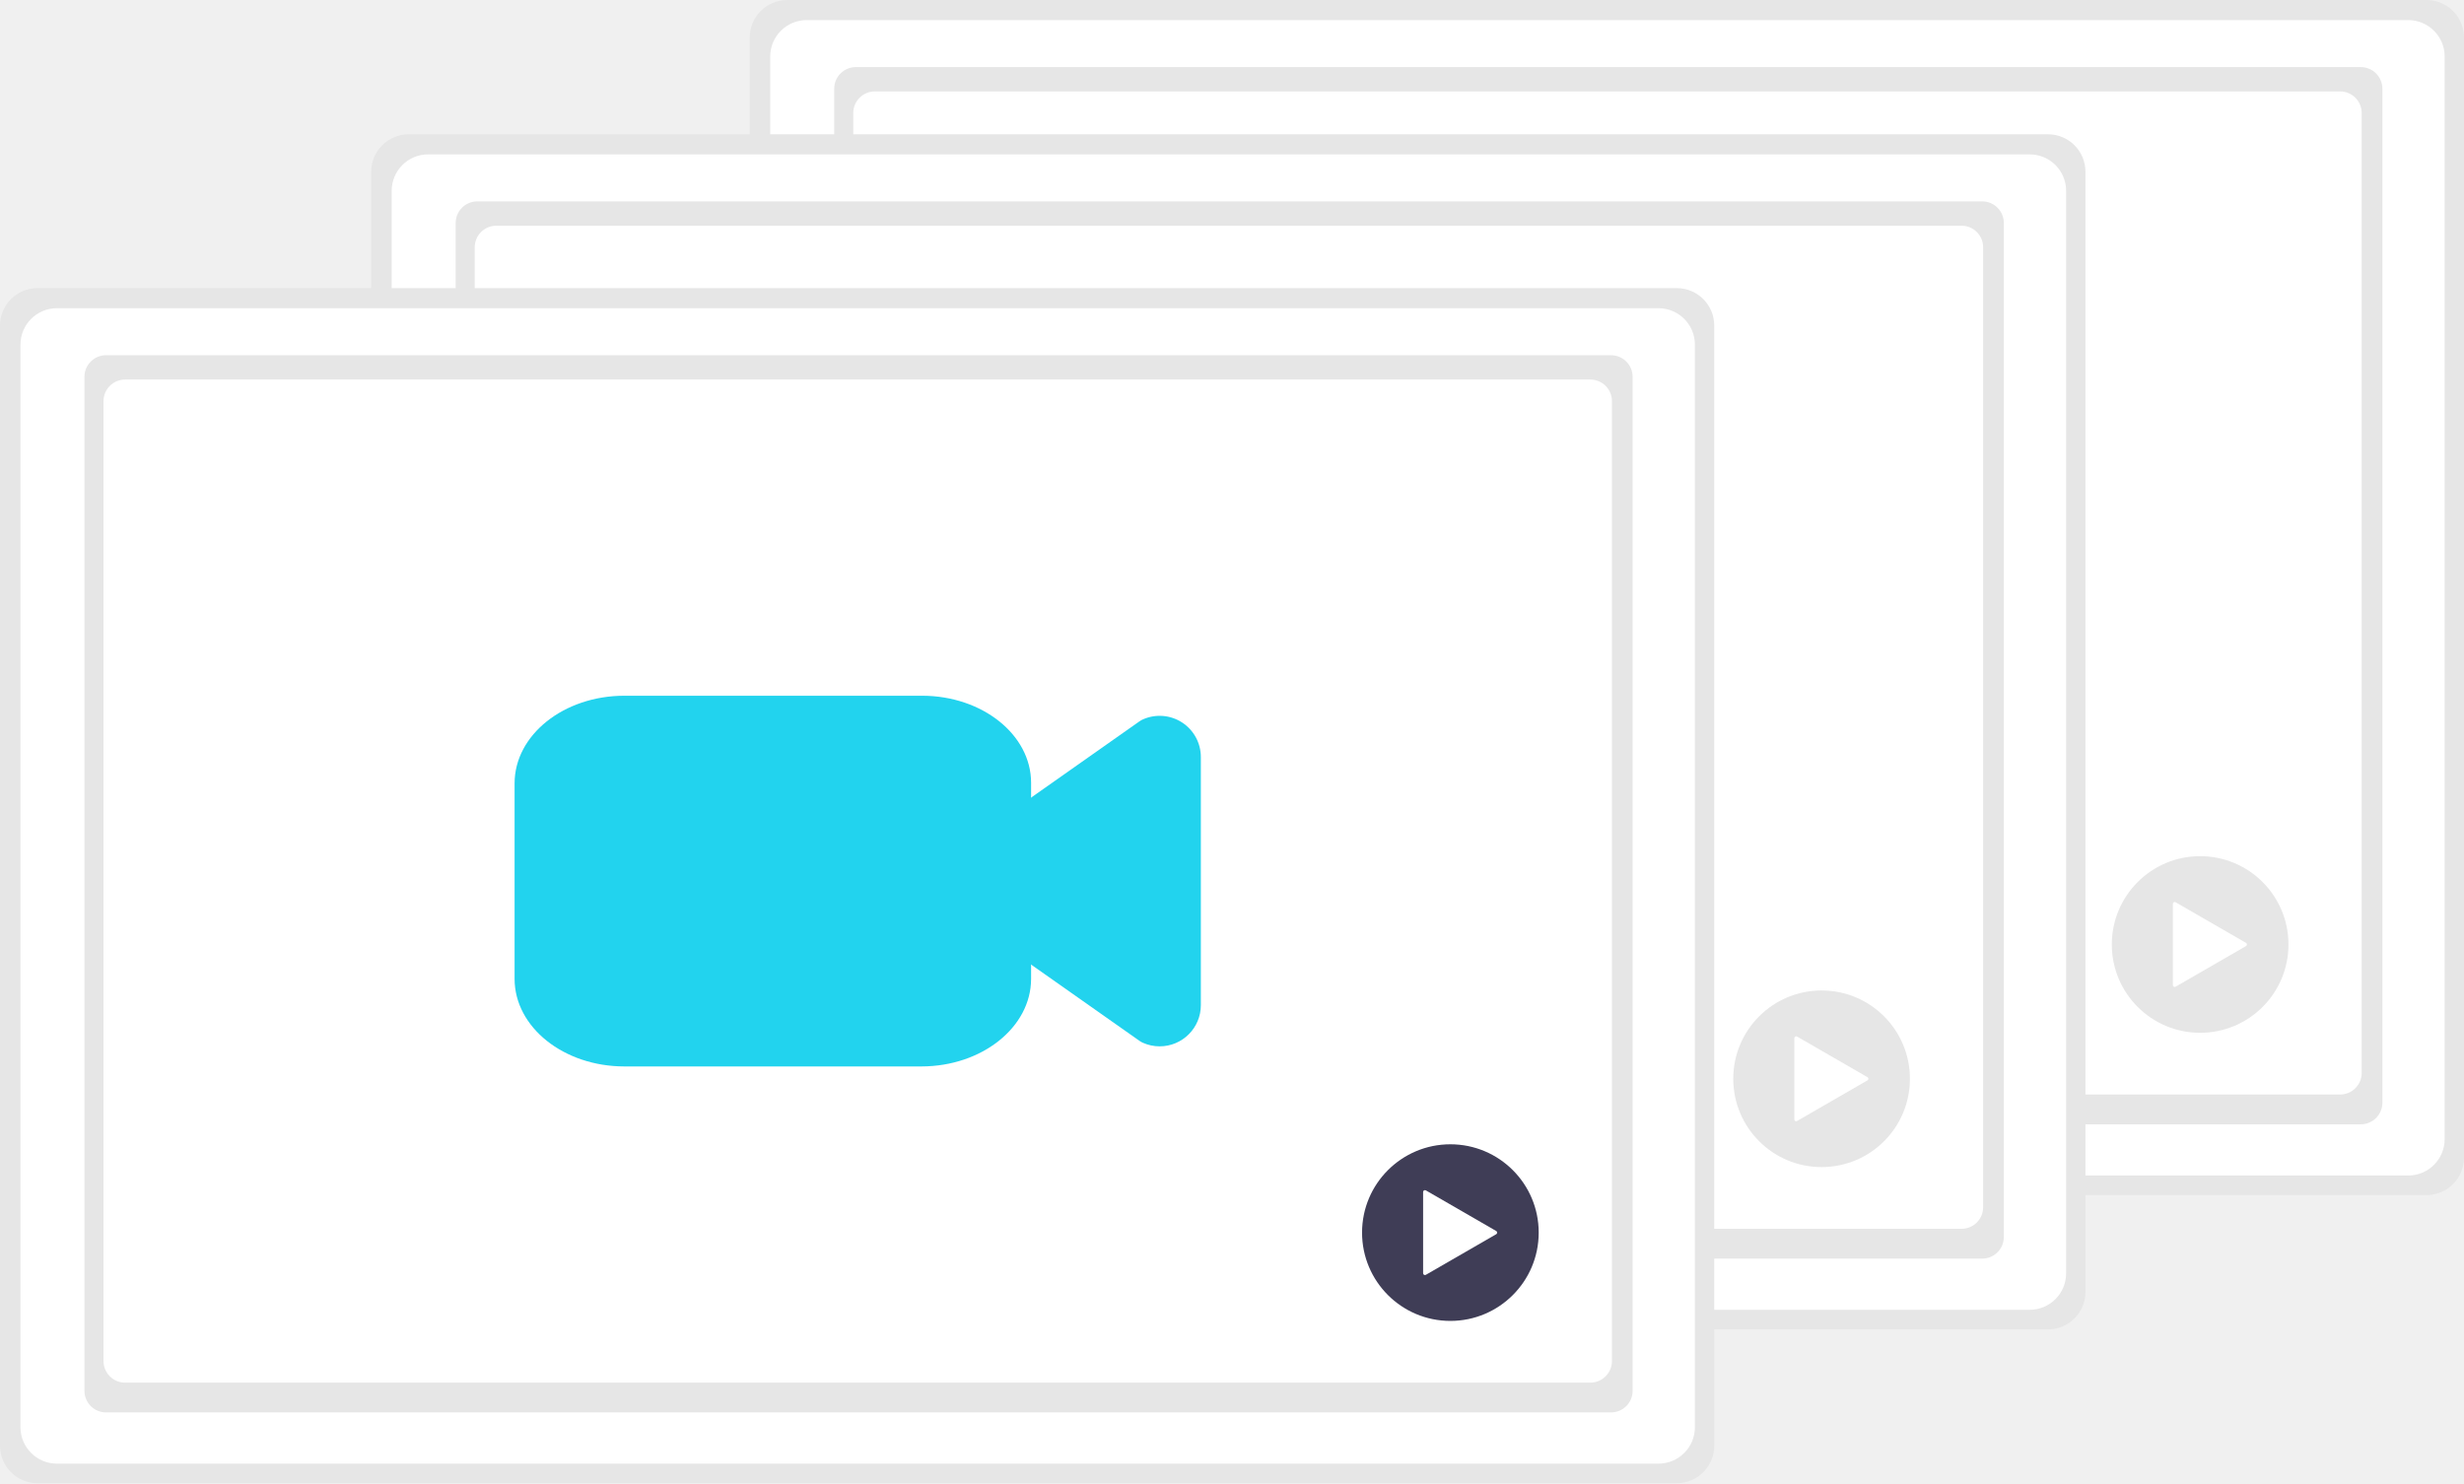
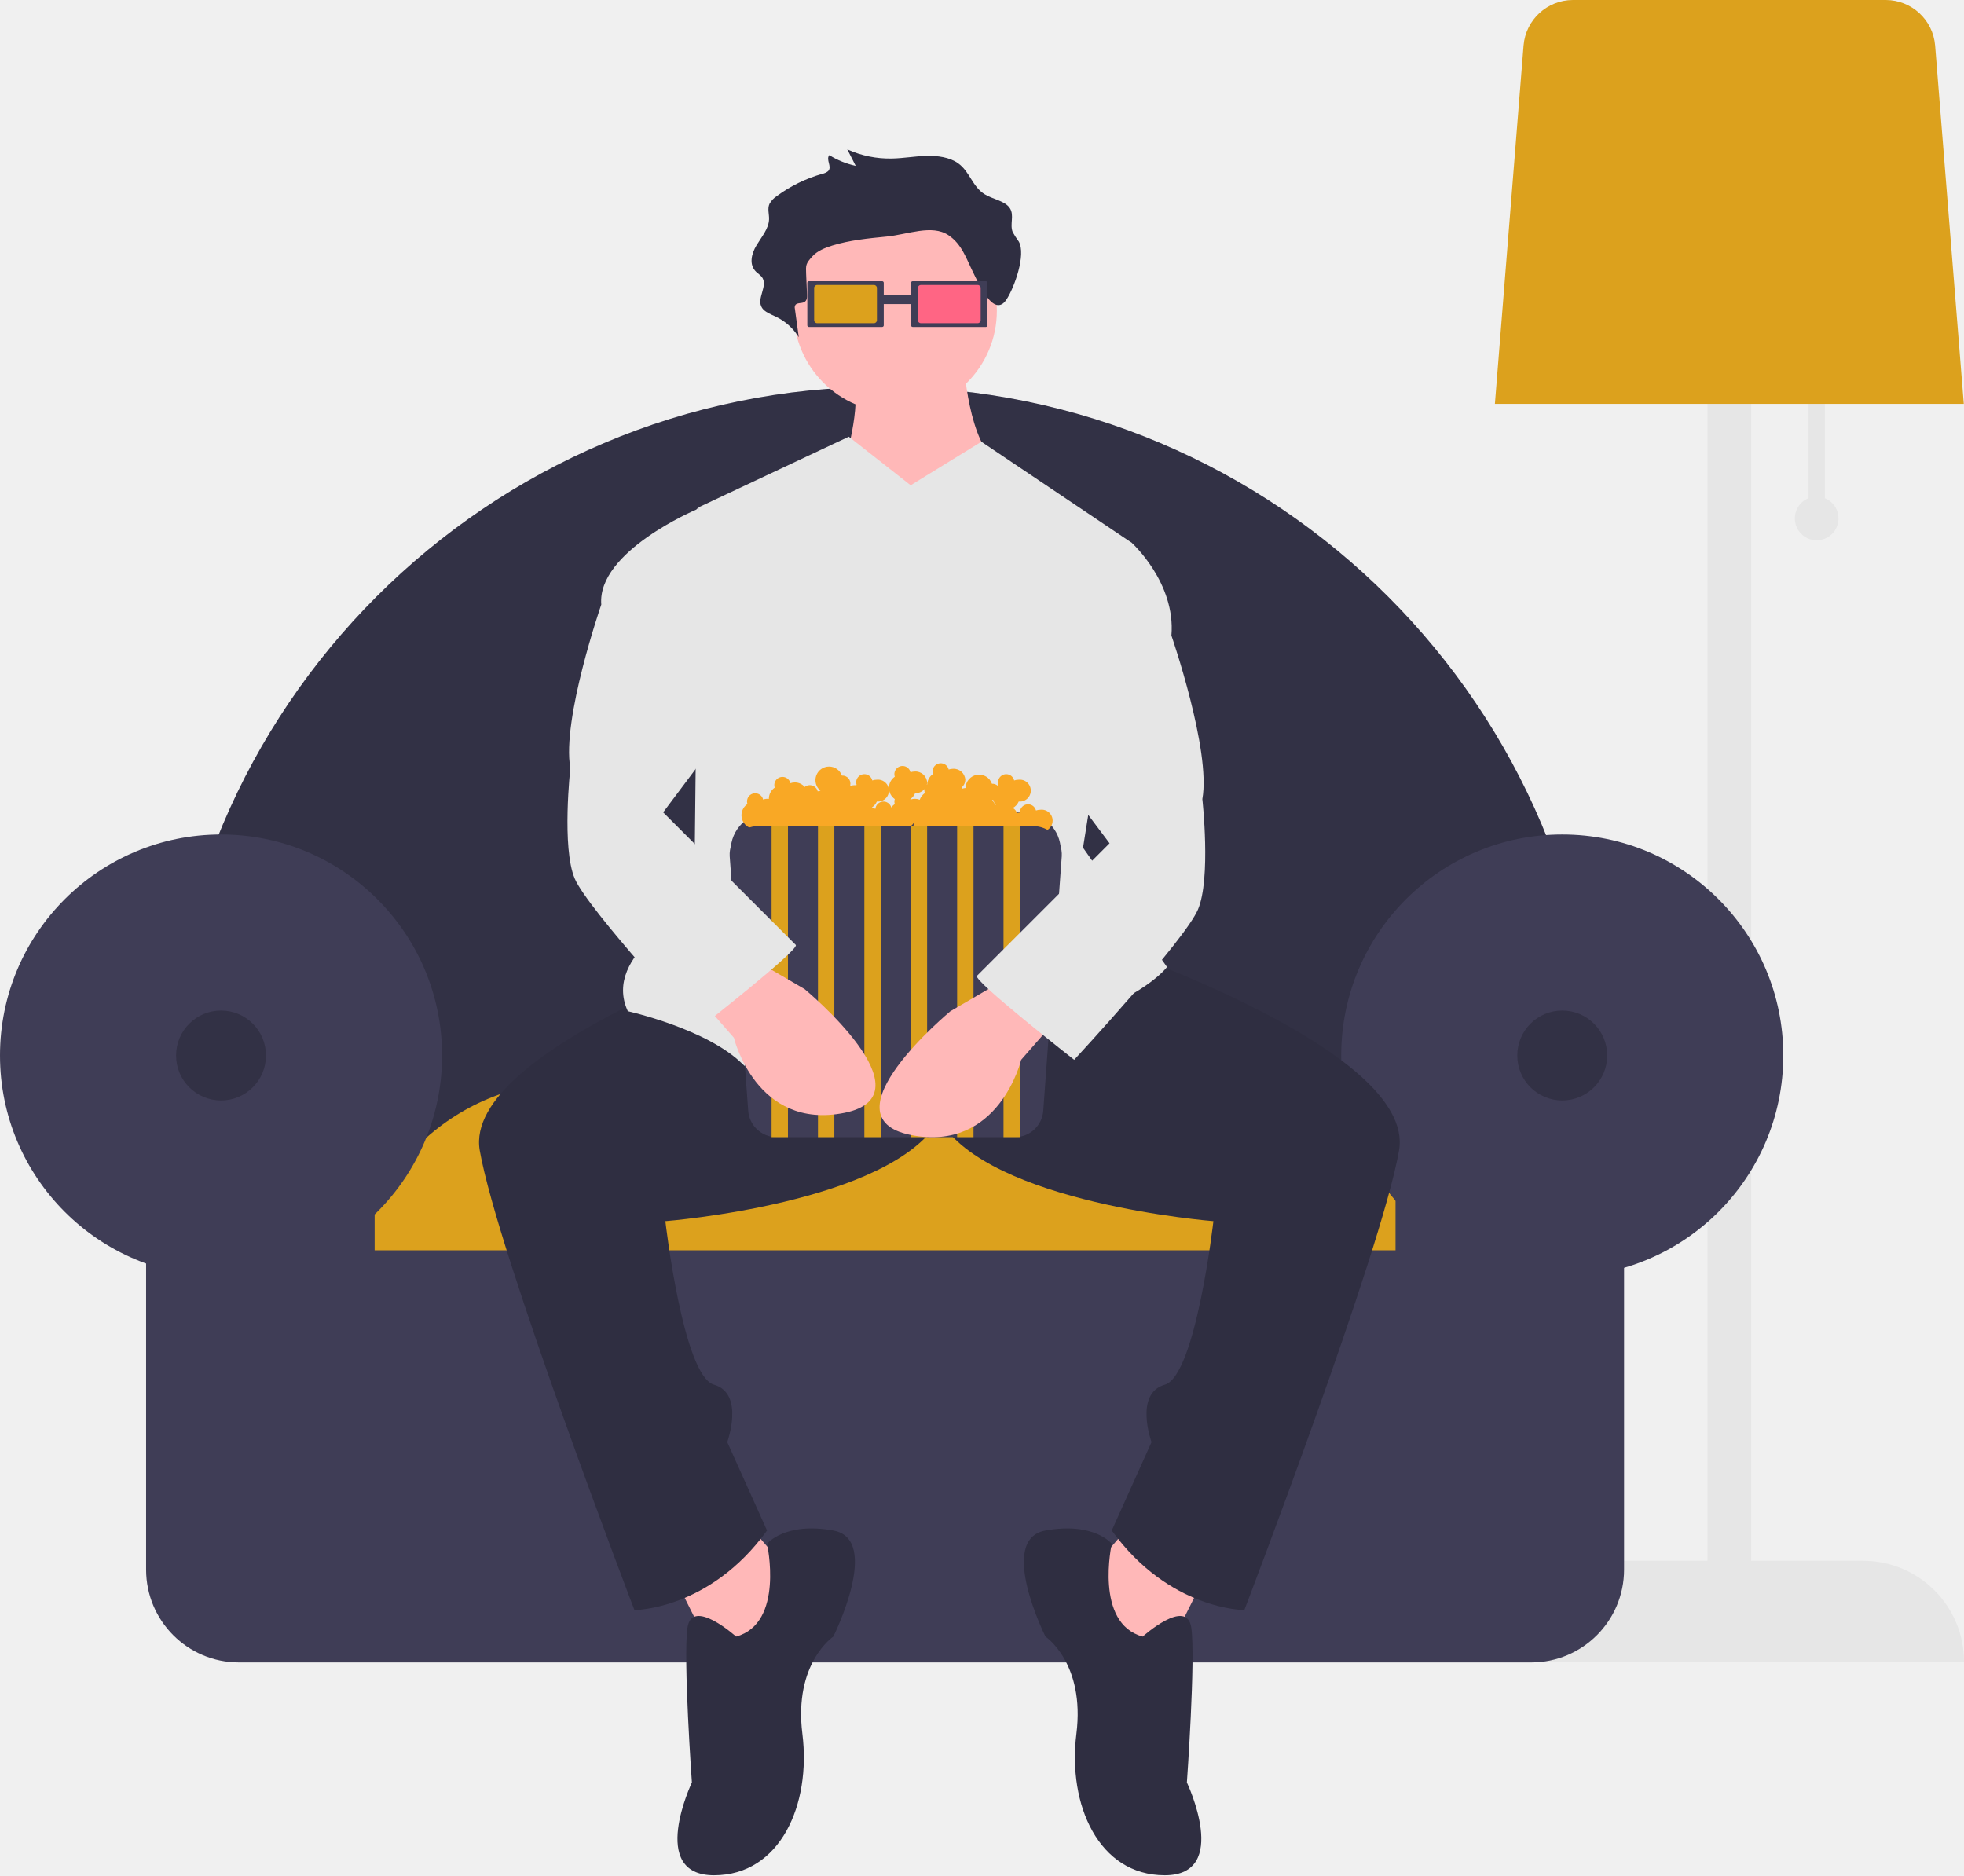
- <svg xmlns="http://www.w3.org/2000/svg" data-name="Layer 1" width="1008.92" height="607.45" viewBox="0 0 1008.92 607.45">
-   <path d="M1104.46,620.305a15.34,15.34,0,0,1-15.26,15.42H417.8a15.34,15.34,0,0,1-15.26-15.42V161.695a15.34,15.34,0,0,1,15.26-15.42H1089.2a15.34,15.34,0,0,1,15.26,15.42v0Z" transform="translate(-95.53976 -146.275)" fill="#e6e6e6" />
-   <path d="M1096.54,612.795a14.91,14.91,0,0,1-14.91,14.91H425.83a14.91,14.91,0,0,1-14.91-14.91V169.415a14.91,14.91,0,0,1,14.91-14.91h655.83a14.91,14.91,0,0,1,14.88,14.91Z" transform="translate(-95.53976 -146.275)" fill="#fff" />
-   <path id="b9c54412-061c-4155-b289-fb4c23e4a64e-65" data-name="c6fe725a-3b03-4a96-90af-cfbd2676500a" d="M350.43,27.48h616.22a8.85,8.85,0,0,1,8.85,8.85V451.61a8.85,8.85,0,0,1-8.85,8.85h-616.22a8.85,8.85,0,0,1-8.85-8.85V36.33a8.85,8.85,0,0,1,8.85-8.85Z" fill="#e6e6e6" />
-   <path d="M358.23,37.44h599.95a8.85,8.85,0,0,1,8.85,8.85V439.41a8.85,8.85,0,0,1-8.85,8.85h-599.95a8.85,8.85,0,0,1-8.85-8.85V46.29A8.85,8.85,0,0,1,358.23,37.44Z" fill="#fff" />
-   <path d="M877.376,456.808a16.869,16.869,0,0,1-6.853-1.46,8.314,8.314,0,0,1-1.429-.812l-43.602-30.692h0a16.869,16.869,0,0,1-7.159-13.791V368.197a16.869,16.869,0,0,1,7.159-13.791l43.602-30.692a8.314,8.314,0,0,1,1.429-.812A16.869,16.869,0,0,1,894.245,338.317V439.933a16.869,16.869,0,0,1-16.869,16.869Z" transform="translate(-95.53976 -146.275)" fill="#3f3d56" />
-   <path d="M779.795,465.037H658.187c-24.81-.02-44.917-16.058-44.942-35.847V349.06c.025-19.789,20.132-35.827,44.942-35.847H780.112c24.634.023,44.596,15.946,44.625,35.594v80.382C824.711,448.979,804.605,465.017,779.795,465.037Z" transform="translate(-95.53976 -146.275)" fill="#3f3d56" />
-   <circle cx="900.879" cy="386.814" r="36.167" fill="#e6e6e6" />
-   <path d="M1015.204,532.44l-28.829-16.645a.749.749,0,0,0-1.123.648v33.289a.749.749,0,0,0,1.123.648l28.829-16.645a.749.749,0,0,0,0-1.297l-28.829-16.645a.749.749,0,0,0-1.123.648v33.289a.749.749,0,0,0,1.123.648l28.829-16.645A.749.749,0,0,0,1015.204,532.44Z" transform="translate(-95.53976 -146.275)" fill="#fff" />
-   <path d="M949.46,675.305a15.34,15.34,0,0,1-15.26,15.42H262.8a15.34,15.34,0,0,1-15.26-15.42V216.695a15.34,15.34,0,0,1,15.26-15.42H934.2a15.34,15.34,0,0,1,15.26,15.42v0Z" transform="translate(-95.53976 -146.275)" fill="#e6e6e6" />
-   <path d="M941.54,667.795a14.91,14.91,0,0,1-14.91,14.91H270.83a14.91,14.91,0,0,1-14.91-14.91V224.415a14.91,14.91,0,0,1,14.91-14.91H926.66a14.91,14.91,0,0,1,14.88,14.91Z" transform="translate(-95.53976 -146.275)" fill="#fff" />
-   <path id="a7242049-80b4-49e1-bd08-67354734c824-66" data-name="c6fe725a-3b03-4a96-90af-cfbd2676500a" d="M195.43,82.48h616.22a8.85,8.85,0,0,1,8.85,8.85V506.61a8.85,8.85,0,0,1-8.85,8.85h-616.22a8.85,8.85,0,0,1-8.85-8.85V91.33a8.85,8.85,0,0,1,8.85-8.85Z" fill="#e6e6e6" />
-   <path d="M203.23,92.44h599.95a8.85,8.85,0,0,1,8.85,8.85V494.41a8.85,8.85,0,0,1-8.85,8.85h-599.95a8.85,8.85,0,0,1-8.85-8.85V101.29A8.85,8.85,0,0,1,203.23,92.44Z" fill="#fff" />
-   <path d="M722.376,511.808a16.869,16.869,0,0,1-6.853-1.46,8.314,8.314,0,0,1-1.429-.812l-43.602-30.692h0a16.869,16.869,0,0,1-7.159-13.791V423.197a16.869,16.869,0,0,1,7.159-13.791l43.602-30.692a8.314,8.314,0,0,1,1.429-.812A16.869,16.869,0,0,1,739.245,393.317V494.933a16.869,16.869,0,0,1-16.869,16.869Z" transform="translate(-95.53976 -146.275)" fill="#3f3d56" />
-   <path d="M624.795,520.037H503.187c-24.81-.02-44.917-16.058-44.942-35.847V404.06c.025-19.789,20.132-35.827,44.942-35.847H625.112c24.634.023,44.596,15.946,44.625,35.594v80.382C669.711,503.979,649.605,520.017,624.795,520.037Z" transform="translate(-95.53976 -146.275)" fill="#3f3d56" />
-   <circle cx="745.879" cy="441.814" r="36.167" fill="#e6e6e6" />
-   <path d="M860.204,587.44l-28.829-16.645a.749.749,0,0,0-1.123.648v33.289a.749.749,0,0,0,1.123.648L860.204,588.737a.749.749,0,0,0,0-1.297l-28.829-16.645a.749.749,0,0,0-1.123.648v33.289a.749.749,0,0,0,1.123.648L860.204,588.737A.749.749,0,0,0,860.204,587.44Z" transform="translate(-95.53976 -146.275)" fill="#fff" />
-   <path d="M797.46,738.305a15.34,15.34,0,0,1-15.26,15.42H110.8a15.34,15.34,0,0,1-15.26-15.42V279.695a15.34,15.34,0,0,1,15.26-15.42H782.2a15.34,15.34,0,0,1,15.26,15.42v0Z" transform="translate(-95.53976 -146.275)" fill="#e6e6e6" />
-   <path d="M789.54,730.795a14.91,14.91,0,0,1-14.91,14.91H118.83a14.91,14.91,0,0,1-14.91-14.91V287.415a14.91,14.91,0,0,1,14.91-14.91H774.66a14.91,14.91,0,0,1,14.88,14.91Z" transform="translate(-95.53976 -146.275)" fill="#fff" />
-   <path id="b7a050eb-0cb2-44a8-b642-35d340850eff-67" data-name="c6fe725a-3b03-4a96-90af-cfbd2676500a" d="M43.43,145.48h616.22a8.85,8.85,0,0,1,8.85,8.85V569.61a8.85,8.85,0,0,1-8.85,8.85h-616.22a8.85,8.85,0,0,1-8.85-8.85V154.33a8.85,8.85,0,0,1,8.85-8.85Z" fill="#e6e6e6" />
-   <path d="M51.23,155.44h599.95a8.85,8.85,0,0,1,8.85,8.85V557.41a8.85,8.85,0,0,1-8.85,8.85h-599.95a8.85,8.85,0,0,1-8.85-8.85V164.29A8.85,8.85,0,0,1,51.23,155.44Z" fill="#fff" />
-   <path d="M570.376,574.808a16.869,16.869,0,0,1-6.853-1.46,8.314,8.314,0,0,1-1.429-.812l-43.602-30.692h0a16.869,16.869,0,0,1-7.159-13.791V486.197a16.869,16.869,0,0,1,7.159-13.791l43.602-30.692a8.314,8.314,0,0,1,1.429-.812A16.869,16.869,0,0,1,587.245,456.317V557.933a16.869,16.869,0,0,1-16.869,16.869Z" transform="translate(-95.53976 -146.275)" fill="#22d3ee" />
-   <path d="M472.795,583.037H351.187c-24.81-.02-44.917-16.058-44.942-35.847V467.06c.025-19.789,20.132-35.827,44.942-35.847H473.112c24.634.023,44.596,15.946,44.625,35.594v80.382C517.711,566.979,497.605,583.017,472.795,583.037Z" transform="translate(-95.53976 -146.275)" fill="#22d3ee" />
-   <circle cx="593.879" cy="504.814" r="36.167" fill="#3f3d56" />
-   <path d="M708.204,650.44l-28.829-16.645a.749.749,0,0,0-1.123.648v33.289a.749.749,0,0,0,1.123.648L708.204,651.737a.749.749,0,0,0,0-1.297l-28.829-16.645a.749.749,0,0,0-1.123.648v33.289a.749.749,0,0,0,1.123.648L708.204,651.737A.749.749,0,0,0,708.204,650.44Z" transform="translate(-95.53976 -146.275)" fill="#fff" />
+ <svg xmlns="http://www.w3.org/2000/svg" data-name="Layer 1" width="719.769" height="687.25" viewBox="0 0 719.769 687.25">
+   <path d="M908.885,288.962V250.375h-6v38.587a8,8,0,1,0,6,0Z" transform="translate(-240.1153 -106.375)" fill="#e6e6e6" />
+   <path d="M922.885,678.375h-41v-498h-16v498H824.885a37,37,0,0,0-37,37v0h172v-0A37,37,0,0,0,922.885,678.375Z" transform="translate(-240.1153 -106.375)" fill="#e6e6e6" />
+   <path d="M787.968,254.375h171.834L949.294,123.035A18.198,18.198,0,0,0,931.248,106.375H816.521a18.198,18.198,0,0,0-18.046,16.66Z" transform="translate(-240.1153 -106.375)" fill="#dca11d" />
+   <path d="M301.213,563.911H825.692V510.364c0-144.599-117.641-262.239-262.239-262.239S301.213,365.766,301.213,510.364Z" transform="translate(-240.1153 -106.375)" fill="#3f3d56" />
+   <path d="M301.213,563.911H825.692V510.364c0-144.599-117.641-262.239-262.239-262.239S301.213,365.766,301.213,510.364Z" transform="translate(-240.1153 -106.375)" opacity="0.2" />
+   <path d="M369.188,582.446H772.82A81.097,81.097,0,0,0,691.826,502.813H450.181A81.097,81.097,0,0,0,369.188,582.446Z" transform="translate(-240.1153 -106.375)" fill="#dca11d" />
+   <circle cx="81.006" cy="386.827" r="81.006" fill="#3f3d56" />
+   <circle cx="572.533" cy="386.827" r="81.006" fill="#3f3d56" />
+   <path d="M751.551,534.392V564.597H377.413V534.392H293.662V681.614a34.011,34.011,0,0,0,34.011,34.011H801.291a34.011,34.011,0,0,0,34.011-34.011V534.392Z" transform="translate(-240.1153 -106.375)" fill="#3f3d56" />
+   <circle cx="81.006" cy="386.827" r="16.476" opacity="0.2" />
+   <circle cx="572.533" cy="386.827" r="16.476" opacity="0.2" />
+   <path d="M593.293,238.871s1.62,30.775,12.958,37.254,0,50.211,0,50.211L552.8,327.956l-3.239-51.831s6.479-21.056,3.239-30.775S593.293,238.871,593.293,238.871Z" transform="translate(-240.1153 -106.375)" fill="#ffb8b8" />
+   <polygon points="413.107 560.102 393.671 582.778 424.446 611.933 440.643 579.539 413.107 560.102" fill="#ffb8b8" />
+   <polygon points="275.431 560.102 294.868 582.778 264.093 611.933 247.896 579.539 275.431 560.102" fill="#ffb8b8" />
+   <path d="M642.695,451.864s116.62,38.873,110.141,76.127-56.69,168.451-56.69,168.451-27.535,0-48.592-29.155l14.577-32.394s-6.479-17.817,4.859-21.056,17.817-59.93,17.817-59.93-82.606-6.479-100.423-37.254l-32.394-77.746Z" transform="translate(-240.1153 -106.375)" fill="#2f2e41" />
+   <path d="M526.075,451.864S409.455,490.738,415.934,527.991s56.69,168.451,56.69,168.451,27.535,0,48.592-29.155l-14.577-32.394s6.479-17.817-4.859-21.056-17.817-59.93-17.817-59.93,82.606-6.479,100.423-37.254l32.394-77.746Z" transform="translate(-240.1153 -106.375)" fill="#2f2e41" />
+   <path d="M658.892,706.16s16.197-14.577,17.817-3.239-1.62,56.69-1.62,56.69,16.197,34.014-8.099,34.014-35.634-25.915-32.394-51.831-11.338-35.634-11.338-35.634-17.817-35.634,0-38.873,24.296,4.859,24.296,4.859S641.075,701.301,658.892,706.16Z" transform="translate(-240.1153 -106.375)" fill="#2f2e41" />
+   <path d="M509.878,706.16s-16.197-14.577-17.817-3.239,1.62,56.69,1.62,56.69S477.483,793.625,501.779,793.625s35.634-25.915,32.394-51.831,11.338-35.634,11.338-35.634,17.817-35.634,0-38.873-24.296,4.859-24.296,4.859S527.695,701.301,509.878,706.16Z" transform="translate(-240.1153 -106.375)" fill="#2f2e41" />
+   <circle cx="328.072" cy="113.87" r="37.254" fill="#ffb8b8" />
+   <path d="M573.857,284.224l-22.676-17.817-55.07,25.915-1.62,147.394s-34.014,16.197-24.296,37.254c0,0,29.155,6.479,42.113,19.437s85.845-4.859,116.62-14.577,38.873-21.056,38.873-21.056l-30.775-43.732,17.817-111.761L599.778,268.259Z" transform="translate(-240.1153 -106.375)" fill="#e6e6e6" />
+   <path d="M613.478,194.889a32.723,32.723,0,0,1-2.221-3.447c-1.155-2.813.669-6.129-1.035-8.756-1.74-2.682-6.159-3.247-9.165-5.069-4.631-2.807-5.473-8.314-9.811-11.407-3.126-2.228-7.584-2.829-11.762-2.702s-8.299.882-12.478.965a37.622,37.622,0,0,1-16.377-3.349l3.083,6.031a30.776,30.776,0,0,1-9.678-3.923c-1.364,1.691,1.131,4.259-.416,5.845a4.963,4.963,0,0,1-2.184,1.013,52.246,52.246,0,0,0-16.538,8.068,8.31,8.31,0,0,0-2.783,2.938c-.804,1.781-.091,3.748-.152,5.641-.111,3.441-2.737,6.441-4.601,9.541s-2.87,7.118-.106,9.749a25.135,25.135,0,0,1,1.932,1.703c2.77,3.267-2.133,8.052.23,11.519,1.026,1.505,3.129,2.267,4.957,3.156a19.807,19.807,0,0,1,8.474,7.553L531.426,219.531a1.72,1.72,0,0,1,.283-1.519c.688-.701,2.129-.422,3.079-.886,1.045-.511,1.124-1.683,1.082-2.665l-.32-7.571c-.144-3.405-.184-3.857,2.324-6.605,1.752-1.92,4.507-3.078,7.275-3.93,6.325-1.947,13.128-2.62,19.853-3.278,7.809-.764,16.602-4.553,22.667-.53,4.964,3.293,6.615,8.706,9.007,13.507,2.15,4.315,7.668,17.02,12.262,10.143C611.823,211.876,616.235,199.698,613.478,194.889Z" transform="translate(-240.1153 -106.375)" fill="#2f2e41" />
+   <path d="M574.583,209.438a.58.58,0,0,0-.579.579v15.597a.58.58,0,0,0,.579.579h26.85a.58.58,0,0,0,.579-.579V210.017a.58.58,0,0,0-.579-.579Z" transform="translate(-240.1153 -106.375)" fill="#3f3d56" />
+   <path d="M577.583,210.813a1.08,1.08,0,0,0-1.079,1.079v11.846a1.08,1.08,0,0,0,1.079,1.079h20.849a1.08,1.08,0,0,0,1.079-1.079V211.892a1.08,1.08,0,0,0-1.079-1.079Z" transform="translate(-240.1153 -106.375)" fill="#ff6584" />
+   <rect x="320.784" y="108.201" width="13.986" height="3.239" fill="#3f3d56" />
+   <path d="M536.562,209.438a.58.58,0,0,0-.579.579v15.597a.58.58,0,0,0,.579.579h26.85a.58.58,0,0,0,.579-.579V210.017a.58.58,0,0,0-.579-.579Z" transform="translate(-240.1153 -106.375)" fill="#3f3d56" />
+   <path d="M539.563,210.813a1.08,1.08,0,0,0-1.079,1.079v11.846a1.08,1.08,0,0,0,1.079,1.079H560.411a1.08,1.08,0,0,0,1.079-1.079V211.892a1.08,1.08,0,0,0-1.079-1.079Z" transform="translate(-240.1153 -106.375)" fill="#dca11d" />
+   <path d="M281.769,297.75h93a14,14,0,0,1,14,14v0a0,0,0,0,1,0,0h-121a0,0,0,0,1,0,0v0A14,14,0,0,1,281.769,297.75Z" fill="#3f3d56" />
+   <path d="M621.385,403.125a4.961,4.961,0,0,0-1.599.272,2.995,2.995,0,0,0-5.901.728c0,.015.004.029.004.044a5.142,5.142,0,0,0-1.103.229,3.011,3.011,0,0,0-1.483-1.911,5.017,5.017,0,0,0,2.164-2.369,4.021,4.021,0,1,0-.082-7.993,4.961,4.961,0,0,0-1.599.272,2.99,2.99,0,1,0-5.749,1.625c-.12.083-.231.177-.343.27a2.84,2.84,0,0,0-2.045-.681,4.98,4.98,0,0,0-9.683,1.551,5.118,5.118,0,0,0-1.18.235,3,3,0,0,0-.172-.494,3.758,3.758,0,0,0,1.272-2.779,4.272,4.272,0,0,0-4.5-4,4.961,4.961,0,0,0-1.599.272,2.99,2.99,0,1,0-5.749,1.625,4.987,4.987,0,0,0-2.137,3.869c-.042.038-.091.068-.131.108a3.563,3.563,0,0,0,.116-.874,4.272,4.272,0,0,0-4.5-4,4.961,4.961,0,0,0-1.599.272,2.99,2.99,0,1,0-5.749,1.625,4.987,4.987,0,0,0,0,8.205,2.727,2.727,0,0,0,0,1.795,5.049,5.049,0,0,0-1.279,1.292,2.981,2.981,0,0,0-5.842.505,4.764,4.764,0,0,0-1.286-.519,5.027,5.027,0,0,0,1.837-2.182,4.021,4.021,0,1,0-.082-7.993,4.961,4.961,0,0,0-1.599.272,2.99,2.99,0,1,0-5.749,1.625c-.064.045-.122.097-.184.145-.156-.015-.308-.042-.468-.042a4.961,4.961,0,0,0-1.599.272c-.019-.075-.05-.145-.074-.219a2.947,2.947,0,0,0-3.062-3.567,4.995,4.995,0,1,0-7.851,5.565,5.173,5.173,0,0,0-1.013.221,2.973,2.973,0,0,0-4.762-1.608,4.676,4.676,0,0,0-3.639-1.664,4.961,4.961,0,0,0-1.599.272,2.99,2.99,0,1,0-5.749,1.625,4.989,4.989,0,0,0-2.152,4.103c0,.015.004.03.005.045a4.148,4.148,0,0,0-2.104.227,2.99,2.99,0,1,0-5.749,1.625,4.98,4.98,0,0,0,3.936,8.97,4.982,4.982,0,0,0,9.414,1.279,31.17,31.17,0,0,0,10.802-.487,4.982,4.982,0,0,0,9.278.333,4.892,4.892,0,0,0,2.097-.519,4.977,4.977,0,0,0,8.903-.481,4.844,4.844,0,0,1,5.418,3.007,7.799,7.799,0,0,1,5.744-3.179,4.875,4.875,0,0,0,5.415-2.068,4.998,4.998,0,0,0,9.423,3.239,4.892,4.892,0,0,0,2.097-.519,4.977,4.977,0,0,0,8.903-.481,4.892,4.892,0,0,0,2.097-.519,4.948,4.948,0,0,0,7.412,1.437,4.979,4.979,0,0,0,8.906,2.065,4.966,4.966,0,0,0,7.584-1.983,4.021,4.021,0,1,0-.082-7.993Zm-89.378-2.064c-.005.024-.009.049-.014.073-.036-.001-.071-.009-.108-.009a2.978,2.978,0,0,0-.446.045c.008-.018.02-.034.027-.052A4.98,4.98,0,0,0,532.007,401.061Zm41.779-1.664c-.015-.058-.04-.112-.057-.169a5.024,5.024,0,0,0,1.738-2.111,4.681,4.681,0,0,0,3.477-1.574,3.009,3.009,0,0,0-.059.582,2.967,2.967,0,0,0,.152.897,5.018,5.018,0,0,0-1.859,2.437,4.907,4.907,0,0,0-3.392-.062Zm29.95.373c-.002-.061.006-.124.002-.185a2.986,2.986,0,0,0,.381-.026,4.956,4.956,0,0,0,.953,1.765c-.094.026-.194.042-.286.074A3.016,3.016,0,0,0,603.736,399.77Z" transform="translate(-240.1153 -106.375)" fill="#f9a825" />
+   <path d="M517.958,409.125a10.441,10.441,0,0,0-10.427,11.002l6.771,93.115a10.441,10.441,0,0,0,10.427,9.883H612.04a10.441,10.441,0,0,0,10.427-9.883l6.771-93.115a10.441,10.441,0,0,0-10.427-11.002Z" transform="translate(-240.1153 -106.375)" fill="#3f3d56" />
+   <rect x="282.769" y="302.75" width="6" height="114" fill="#dca11d" />
+   <rect x="299.769" y="302.75" width="6" height="114" fill="#dca11d" />
+   <rect x="316.769" y="302.75" width="6" height="114" fill="#dca11d" />
+   <rect x="333.769" y="302.75" width="6" height="114" fill="#dca11d" />
+   <rect x="350.769" y="302.75" width="6" height="114" fill="#dca11d" />
+   <rect x="367.769" y="302.75" width="6" height="114" fill="#dca11d" />
+   <path d="M607.871,465.632l-19.437,11.338s-46.972,38.873-14.577,45.352,40.493-27.535,40.493-27.535l11.338-12.958Z" transform="translate(-240.1153 -106.375)" fill="#ffb8b8" />
+   <path d="M515.547,457.533l19.437,11.338s46.972,38.873,14.577,45.352-40.493-27.535-40.493-27.535l-11.338-12.958Z" transform="translate(-240.1153 -106.375)" fill="#ffb8b8" />
+   <path d="M633.786,303.66l21.056,1.62s16.197,14.577,14.577,34.014c0,0,14.577,42.113,11.338,59.93,0,0,3.239,29.155-1.62,40.493S633.786,494.787,633.786,494.787s-37.254-29.155-35.634-30.775l48.592-48.592-24.296-32.394Z" transform="translate(-240.1153 -106.375)" fill="#e6e6e6" />
+   <path d="M496.11,292.322l-.81.81s-36.444,15.387-34.824,34.824c0,0-14.577,42.113-11.338,59.93,0,0-3.239,29.155,1.62,40.493s45.352,55.07,45.352,55.07,37.254-29.155,35.634-30.775l-48.592-48.592,24.296-32.394Z" transform="translate(-240.1153 -106.375)" fill="#e6e6e6" />
</svg>
